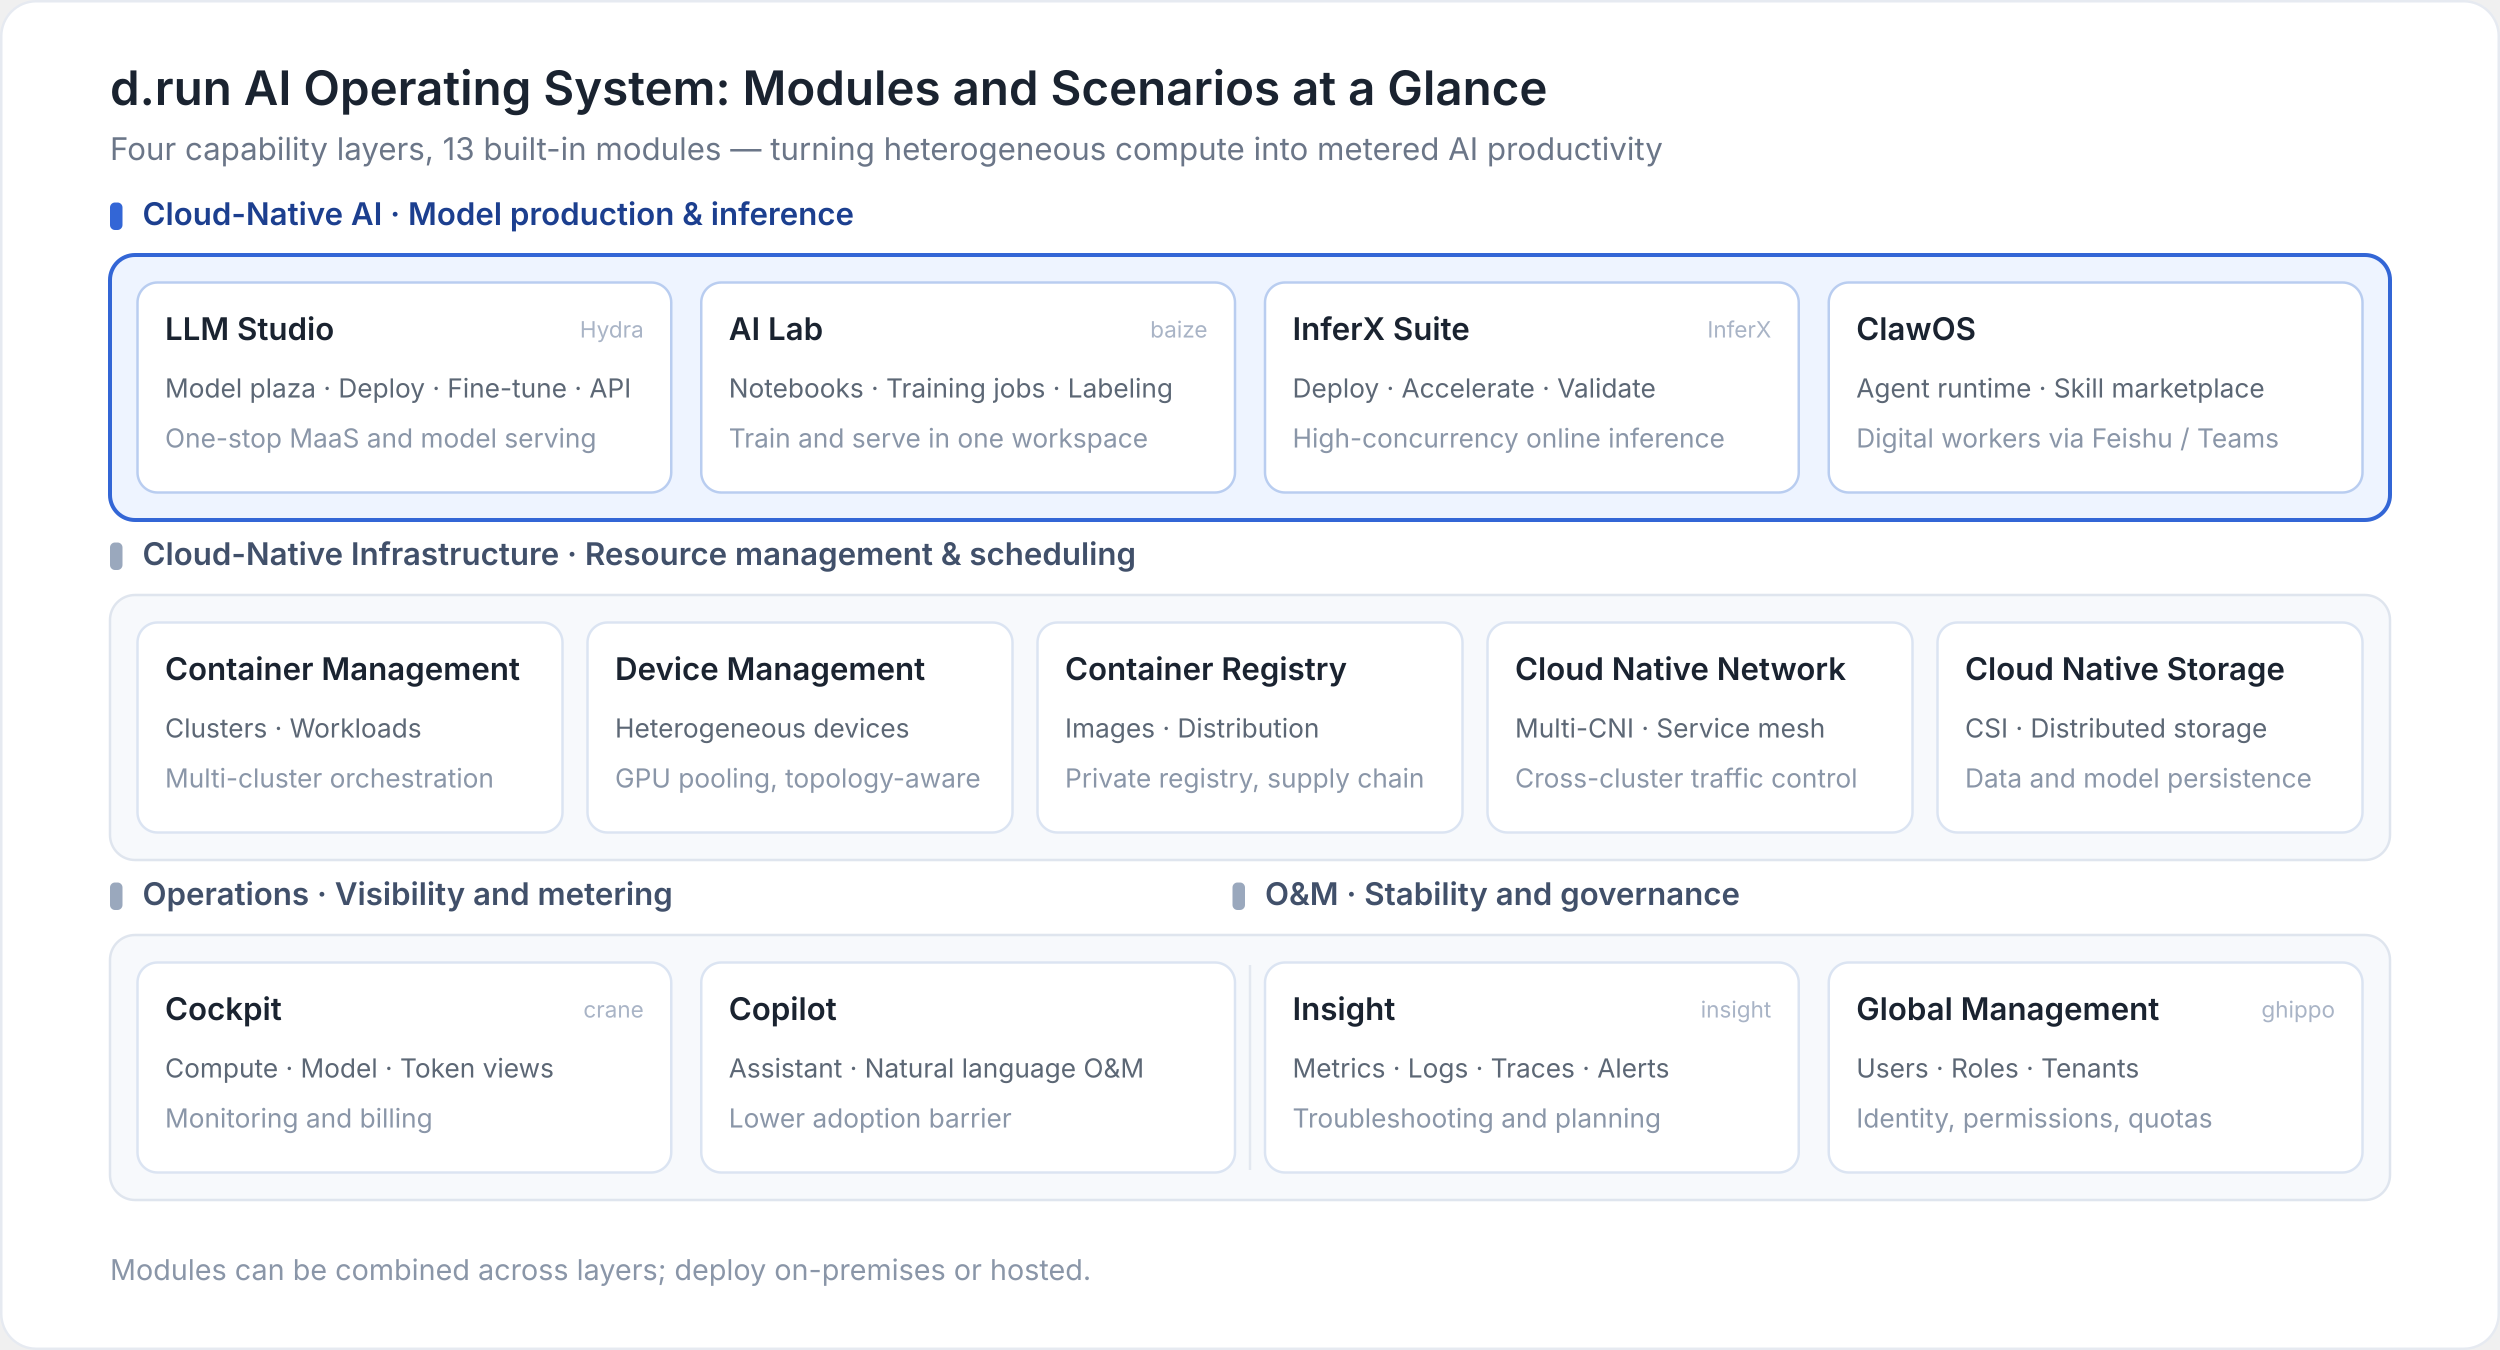
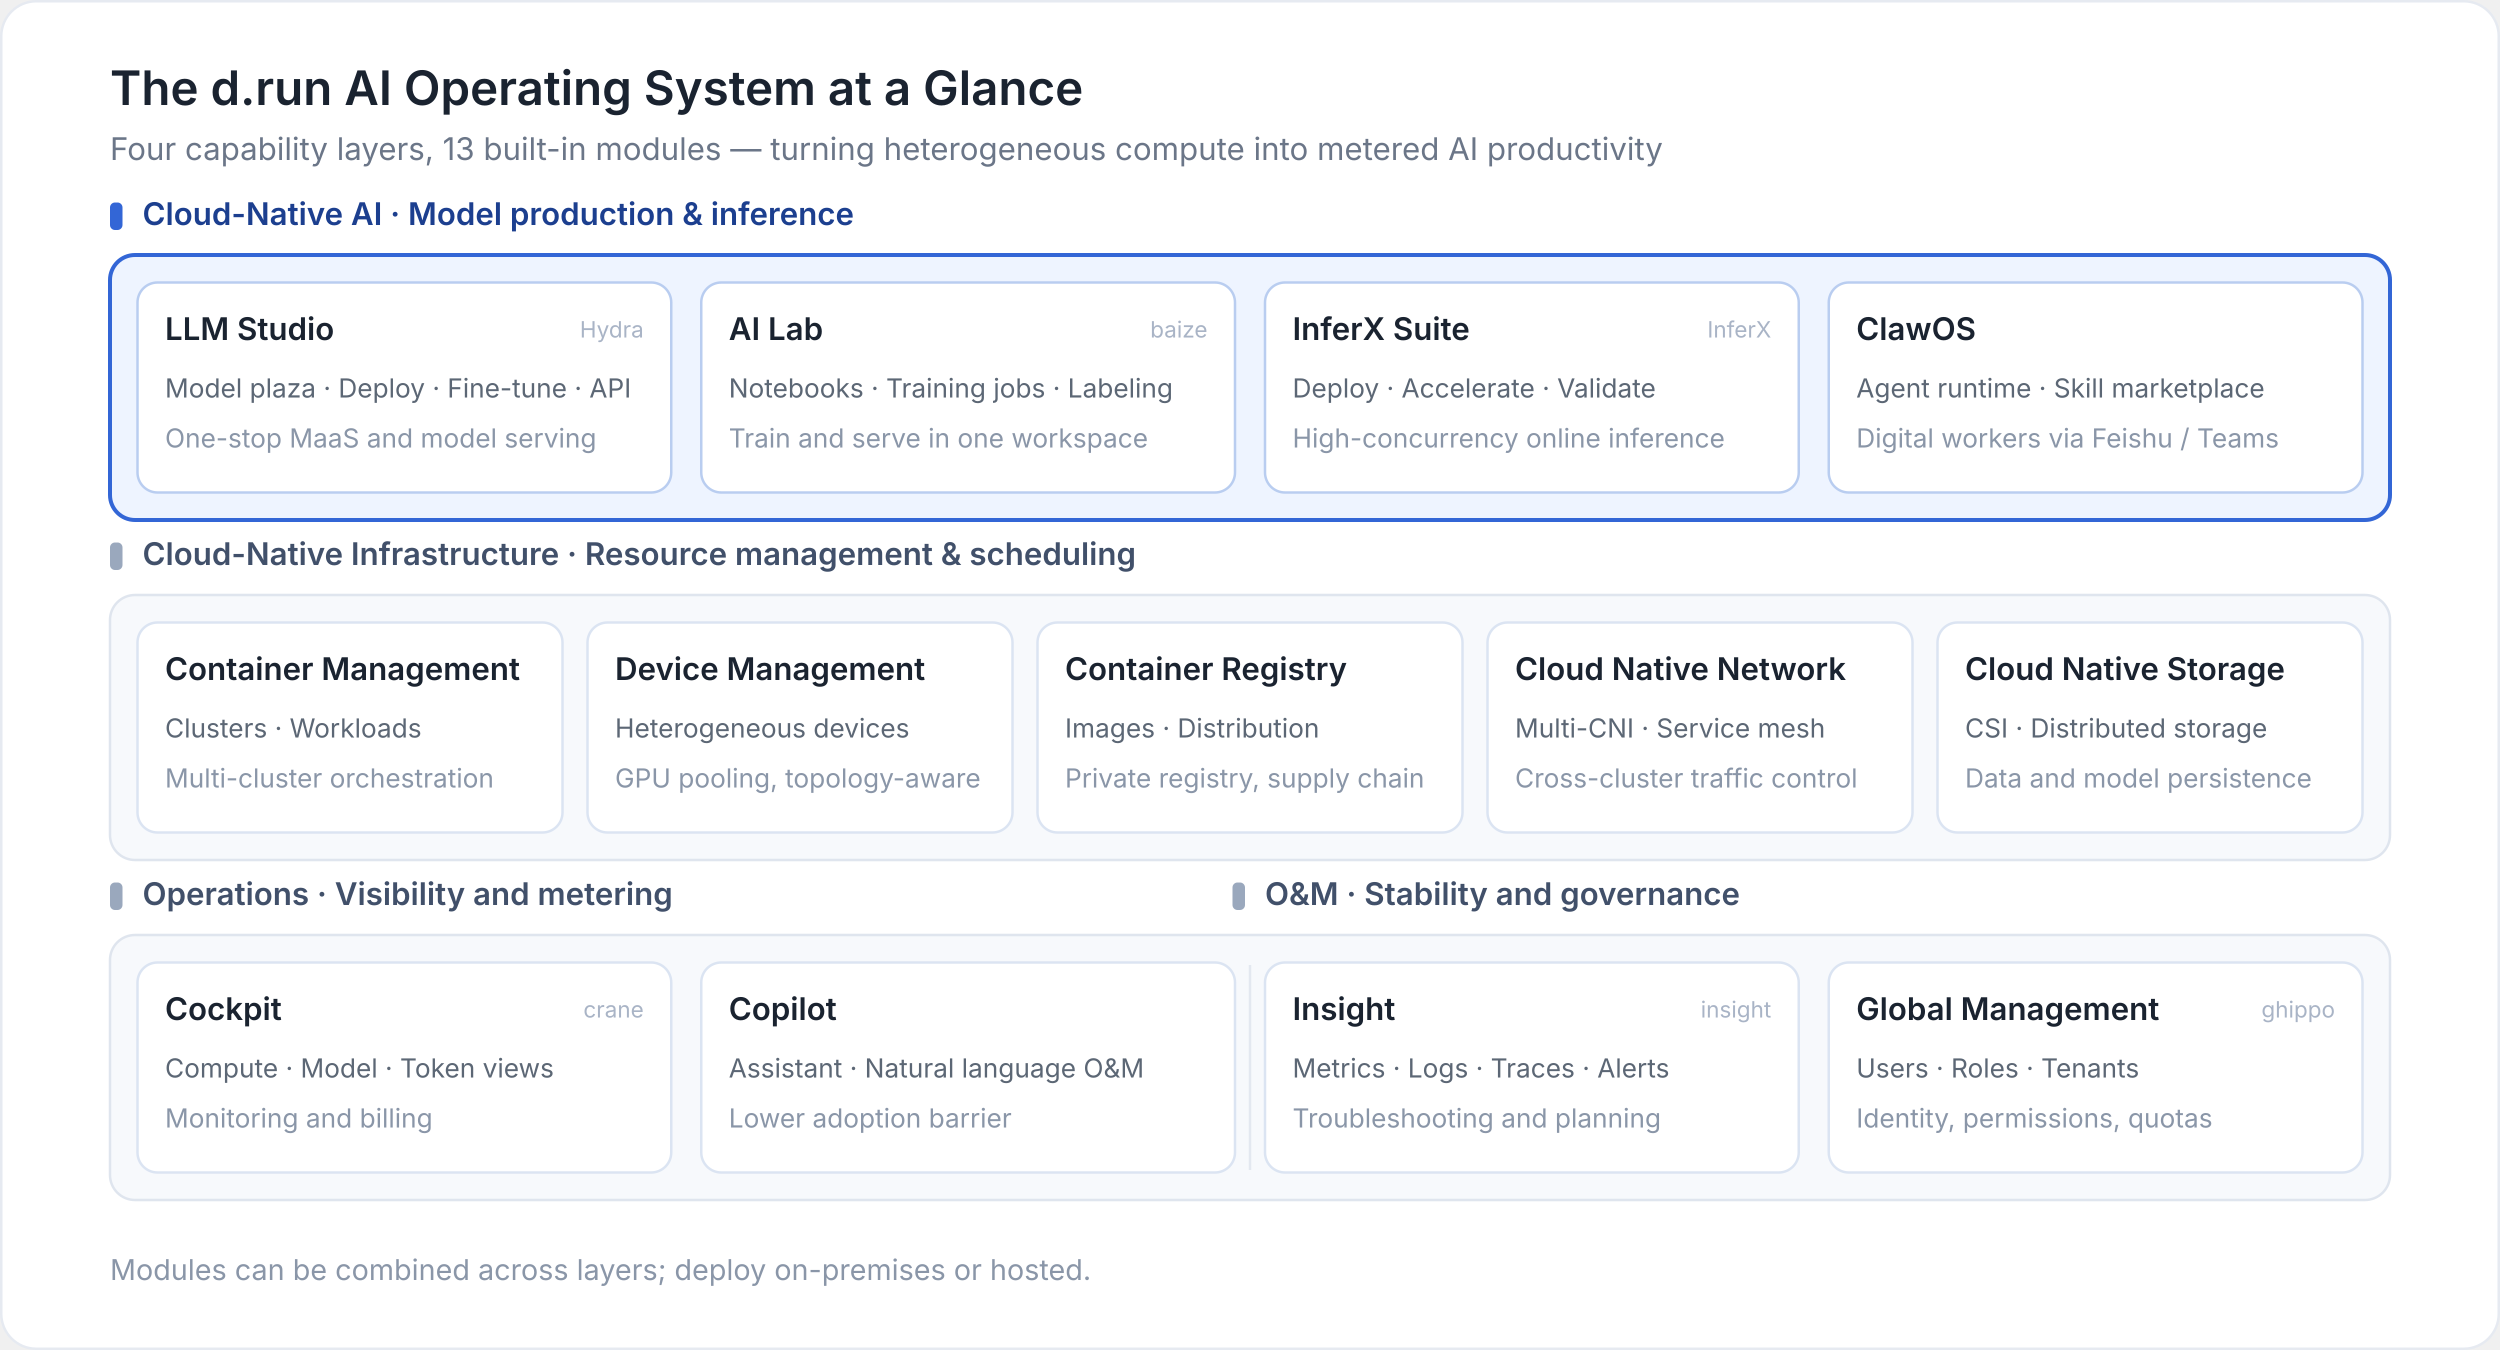
<svg xmlns="http://www.w3.org/2000/svg" width="1000" height="540" viewBox="0 0 1000 540" role="img" aria-labelledby="title desc">
  <rect x="0.5" y="0.5" width="999" height="539" rx="14" fill="#ffffff" stroke="#e6eaf1" />
-   <text x="44" y="42" font-family="-apple-system, 'PingFang SC', 'Microsoft YaHei', 'Segoe UI', sans-serif" font-size="19" font-weight="600" fill="#1a2330">d.run AI Operating System: Modules and Scenarios at a Glance</text>
+   <text x="44" y="42" font-family="-apple-system, 'PingFang SC', 'Microsoft YaHei', 'Segoe UI', sans-serif" font-size="19" font-weight="600" fill="#1a2330">The d.run AI Operating System at a Glance</text>
  <text x="44" y="64" font-family="-apple-system, 'PingFang SC', 'Microsoft YaHei', 'Segoe UI', sans-serif" font-size="12.5" fill="#6b7688">Four capability layers, 13 built-in modules — turning heterogeneous compute into metered AI productivity</text>
  <rect x="44" y="81" width="5" height="11" rx="2" fill="#3366d6" />
  <text x="57" y="90" font-family="-apple-system, 'PingFang SC', 'Microsoft YaHei', 'Segoe UI', sans-serif" font-size="12.5" font-weight="600" fill="#1c3f8f">Cloud-Native AI · Model production &amp; inference</text>
  <rect x="44" y="102" width="912" height="106" rx="10" fill="#eef4ff" stroke="#3366d6" stroke-width="1.6" />
  <rect x="55" y="113" width="213.5" height="84" rx="8" fill="#ffffff" stroke="#b9cdf0" />
  <text x="66" y="136" font-family="-apple-system, 'PingFang SC', 'Microsoft YaHei', 'Segoe UI', sans-serif" font-size="12.5" font-weight="600" fill="#1a2330">LLM Studio</text>
  <text x="257.5" y="135" text-anchor="end" font-family="-apple-system, 'PingFang SC', 'Microsoft YaHei', 'Segoe UI', sans-serif" font-size="9" fill="#a9b4c6">Hydra</text>
  <text x="66" y="159" font-family="-apple-system, 'PingFang SC', 'Microsoft YaHei', 'Segoe UI', sans-serif" font-size="10.5" fill="#5c6775">Model plaza · Deploy · Fine-tune · API</text>
  <text x="66" y="179" font-family="-apple-system, 'PingFang SC', 'Microsoft YaHei', 'Segoe UI', sans-serif" font-size="10.5" fill="#8a96a8">One-stop MaaS and model serving</text>
  <rect x="280.5" y="113" width="213.5" height="84" rx="8" fill="#ffffff" stroke="#b9cdf0" />
  <text x="291.5" y="136" font-family="-apple-system, 'PingFang SC', 'Microsoft YaHei', 'Segoe UI', sans-serif" font-size="12.5" font-weight="600" fill="#1a2330">AI Lab</text>
  <text x="483" y="135" text-anchor="end" font-family="-apple-system, 'PingFang SC', 'Microsoft YaHei', 'Segoe UI', sans-serif" font-size="9" fill="#a9b4c6">baize</text>
  <text x="291.5" y="159" font-family="-apple-system, 'PingFang SC', 'Microsoft YaHei', 'Segoe UI', sans-serif" font-size="10.5" fill="#5c6775">Notebooks · Training jobs · Labeling</text>
  <text x="291.5" y="179" font-family="-apple-system, 'PingFang SC', 'Microsoft YaHei', 'Segoe UI', sans-serif" font-size="10.5" fill="#8a96a8">Train and serve in one workspace</text>
  <rect x="506" y="113" width="213.5" height="84" rx="8" fill="#ffffff" stroke="#b9cdf0" />
  <text x="517" y="136" font-family="-apple-system, 'PingFang SC', 'Microsoft YaHei', 'Segoe UI', sans-serif" font-size="12.5" font-weight="600" fill="#1a2330">InferX Suite</text>
  <text x="708.5" y="135" text-anchor="end" font-family="-apple-system, 'PingFang SC', 'Microsoft YaHei', 'Segoe UI', sans-serif" font-size="9" fill="#a9b4c6">InferX</text>
  <text x="517" y="159" font-family="-apple-system, 'PingFang SC', 'Microsoft YaHei', 'Segoe UI', sans-serif" font-size="10.5" fill="#5c6775">Deploy · Accelerate · Validate</text>
  <text x="517" y="179" font-family="-apple-system, 'PingFang SC', 'Microsoft YaHei', 'Segoe UI', sans-serif" font-size="10.5" fill="#8a96a8">High-concurrency online inference</text>
  <rect x="731.5" y="113" width="213.5" height="84" rx="8" fill="#ffffff" stroke="#b9cdf0" />
  <text x="742.5" y="136" font-family="-apple-system, 'PingFang SC', 'Microsoft YaHei', 'Segoe UI', sans-serif" font-size="12.5" font-weight="600" fill="#1a2330">ClawOS</text>
  <text x="742.5" y="159" font-family="-apple-system, 'PingFang SC', 'Microsoft YaHei', 'Segoe UI', sans-serif" font-size="10.5" fill="#5c6775">Agent runtime · Skill marketplace</text>
  <text x="742.5" y="179" font-family="-apple-system, 'PingFang SC', 'Microsoft YaHei', 'Segoe UI', sans-serif" font-size="10.5" fill="#8a96a8">Digital workers via Feishu / Teams</text>
  <rect x="44" y="217" width="5" height="11" rx="2" fill="#9aa8bd" />
  <text x="57" y="226" font-family="-apple-system, 'PingFang SC', 'Microsoft YaHei', 'Segoe UI', sans-serif" font-size="12.5" font-weight="600" fill="#41506a">Cloud-Native Infrastructure · Resource management &amp; scheduling</text>
  <rect x="44" y="238" width="912" height="106" rx="10" fill="#f7f9fc" stroke="#dfe5ee" stroke-width="1" />
  <rect x="55" y="249" width="170" height="84" rx="8" fill="#ffffff" stroke="#dbe4f2" />
  <text x="66" y="272" font-family="-apple-system, 'PingFang SC', 'Microsoft YaHei', 'Segoe UI', sans-serif" font-size="12.5" font-weight="600" fill="#1a2330">Container Management</text>
  <text x="66" y="295" font-family="-apple-system, 'PingFang SC', 'Microsoft YaHei', 'Segoe UI', sans-serif" font-size="10.5" fill="#5c6775">Clusters · Workloads</text>
  <text x="66" y="315" font-family="-apple-system, 'PingFang SC', 'Microsoft YaHei', 'Segoe UI', sans-serif" font-size="10.5" fill="#8a96a8">Multi-cluster orchestration</text>
  <rect x="235" y="249" width="170" height="84" rx="8" fill="#ffffff" stroke="#dbe4f2" />
  <text x="246" y="272" font-family="-apple-system, 'PingFang SC', 'Microsoft YaHei', 'Segoe UI', sans-serif" font-size="12.5" font-weight="600" fill="#1a2330">Device Management</text>
  <text x="246" y="295" font-family="-apple-system, 'PingFang SC', 'Microsoft YaHei', 'Segoe UI', sans-serif" font-size="10.5" fill="#5c6775">Heterogeneous devices</text>
  <text x="246" y="315" font-family="-apple-system, 'PingFang SC', 'Microsoft YaHei', 'Segoe UI', sans-serif" font-size="10.5" fill="#8a96a8">GPU pooling, topology-aware</text>
  <rect x="415" y="249" width="170" height="84" rx="8" fill="#ffffff" stroke="#dbe4f2" />
  <text x="426" y="272" font-family="-apple-system, 'PingFang SC', 'Microsoft YaHei', 'Segoe UI', sans-serif" font-size="12.5" font-weight="600" fill="#1a2330">Container Registry</text>
  <text x="426" y="295" font-family="-apple-system, 'PingFang SC', 'Microsoft YaHei', 'Segoe UI', sans-serif" font-size="10.5" fill="#5c6775">Images · Distribution</text>
  <text x="426" y="315" font-family="-apple-system, 'PingFang SC', 'Microsoft YaHei', 'Segoe UI', sans-serif" font-size="10.5" fill="#8a96a8">Private registry, supply chain</text>
  <rect x="595" y="249" width="170" height="84" rx="8" fill="#ffffff" stroke="#dbe4f2" />
  <text x="606" y="272" font-family="-apple-system, 'PingFang SC', 'Microsoft YaHei', 'Segoe UI', sans-serif" font-size="12.5" font-weight="600" fill="#1a2330">Cloud Native Network</text>
  <text x="606" y="295" font-family="-apple-system, 'PingFang SC', 'Microsoft YaHei', 'Segoe UI', sans-serif" font-size="10.5" fill="#5c6775">Multi-CNI · Service mesh</text>
  <text x="606" y="315" font-family="-apple-system, 'PingFang SC', 'Microsoft YaHei', 'Segoe UI', sans-serif" font-size="10.5" fill="#8a96a8">Cross-cluster traffic control</text>
  <rect x="775" y="249" width="170" height="84" rx="8" fill="#ffffff" stroke="#dbe4f2" />
  <text x="786" y="272" font-family="-apple-system, 'PingFang SC', 'Microsoft YaHei', 'Segoe UI', sans-serif" font-size="12.5" font-weight="600" fill="#1a2330">Cloud Native Storage</text>
  <text x="786" y="295" font-family="-apple-system, 'PingFang SC', 'Microsoft YaHei', 'Segoe UI', sans-serif" font-size="10.5" fill="#5c6775">CSI · Distributed storage</text>
  <text x="786" y="315" font-family="-apple-system, 'PingFang SC', 'Microsoft YaHei', 'Segoe UI', sans-serif" font-size="10.5" fill="#8a96a8">Data and model persistence</text>
  <rect x="44" y="353" width="5" height="11" rx="2" fill="#9aa8bd" />
  <text x="57" y="362" font-family="-apple-system, 'PingFang SC', 'Microsoft YaHei', 'Segoe UI', sans-serif" font-size="12.5" font-weight="600" fill="#41506a">Operations · Visibility and metering</text>
  <rect x="493" y="353" width="5" height="11" rx="2" fill="#9aa8bd" />
  <text x="506" y="362" font-family="-apple-system, 'PingFang SC', 'Microsoft YaHei', 'Segoe UI', sans-serif" font-size="12.5" font-weight="600" fill="#41506a">O&amp;M · Stability and governance</text>
  <rect x="44" y="374" width="912" height="106" rx="10" fill="#f7f9fc" stroke="#dfe5ee" stroke-width="1" />
  <line x1="500" y1="386" x2="500" y2="468" stroke="#e3e8f0" stroke-width="1" />
  <rect x="55" y="385" width="213.5" height="84" rx="8" fill="#ffffff" stroke="#dbe4f2" />
  <text x="66" y="408" font-family="-apple-system, 'PingFang SC', 'Microsoft YaHei', 'Segoe UI', sans-serif" font-size="12.5" font-weight="600" fill="#1a2330">Cockpit</text>
  <text x="257.5" y="407" text-anchor="end" font-family="-apple-system, 'PingFang SC', 'Microsoft YaHei', 'Segoe UI', sans-serif" font-size="9" fill="#a9b4c6">crane</text>
  <text x="66" y="431" font-family="-apple-system, 'PingFang SC', 'Microsoft YaHei', 'Segoe UI', sans-serif" font-size="10.5" fill="#5c6775">Compute · Model · Token views</text>
  <text x="66" y="451" font-family="-apple-system, 'PingFang SC', 'Microsoft YaHei', 'Segoe UI', sans-serif" font-size="10.5" fill="#8a96a8">Monitoring and billing</text>
  <rect x="280.5" y="385" width="213.5" height="84" rx="8" fill="#ffffff" stroke="#dbe4f2" />
  <text x="291.5" y="408" font-family="-apple-system, 'PingFang SC', 'Microsoft YaHei', 'Segoe UI', sans-serif" font-size="12.5" font-weight="600" fill="#1a2330">Copilot</text>
  <text x="291.5" y="431" font-family="-apple-system, 'PingFang SC', 'Microsoft YaHei', 'Segoe UI', sans-serif" font-size="10.5" fill="#5c6775">Assistant · Natural language O&amp;M</text>
  <text x="291.5" y="451" font-family="-apple-system, 'PingFang SC', 'Microsoft YaHei', 'Segoe UI', sans-serif" font-size="10.5" fill="#8a96a8">Lower adoption barrier</text>
  <rect x="506" y="385" width="213.5" height="84" rx="8" fill="#ffffff" stroke="#dbe4f2" />
  <text x="517" y="408" font-family="-apple-system, 'PingFang SC', 'Microsoft YaHei', 'Segoe UI', sans-serif" font-size="12.5" font-weight="600" fill="#1a2330">Insight</text>
  <text x="708.5" y="407" text-anchor="end" font-family="-apple-system, 'PingFang SC', 'Microsoft YaHei', 'Segoe UI', sans-serif" font-size="9" fill="#a9b4c6">insight</text>
  <text x="517" y="431" font-family="-apple-system, 'PingFang SC', 'Microsoft YaHei', 'Segoe UI', sans-serif" font-size="10.5" fill="#5c6775">Metrics · Logs · Traces · Alerts</text>
  <text x="517" y="451" font-family="-apple-system, 'PingFang SC', 'Microsoft YaHei', 'Segoe UI', sans-serif" font-size="10.5" fill="#8a96a8">Troubleshooting and planning</text>
  <rect x="731.5" y="385" width="213.5" height="84" rx="8" fill="#ffffff" stroke="#dbe4f2" />
  <text x="742.5" y="408" font-family="-apple-system, 'PingFang SC', 'Microsoft YaHei', 'Segoe UI', sans-serif" font-size="12.5" font-weight="600" fill="#1a2330">Global Management</text>
  <text x="934" y="407" text-anchor="end" font-family="-apple-system, 'PingFang SC', 'Microsoft YaHei', 'Segoe UI', sans-serif" font-size="9" fill="#a9b4c6">ghippo</text>
  <text x="742.5" y="431" font-family="-apple-system, 'PingFang SC', 'Microsoft YaHei', 'Segoe UI', sans-serif" font-size="10.5" fill="#5c6775">Users · Roles · Tenants</text>
  <text x="742.5" y="451" font-family="-apple-system, 'PingFang SC', 'Microsoft YaHei', 'Segoe UI', sans-serif" font-size="10.5" fill="#8a96a8">Identity, permissions, quotas</text>
  <text x="44" y="512" font-family="-apple-system, 'PingFang SC', 'Microsoft YaHei', 'Segoe UI', sans-serif" font-size="11.5" fill="#8a96a8">Modules can be combined across layers; deploy on-premises or hosted.</text>
</svg>
